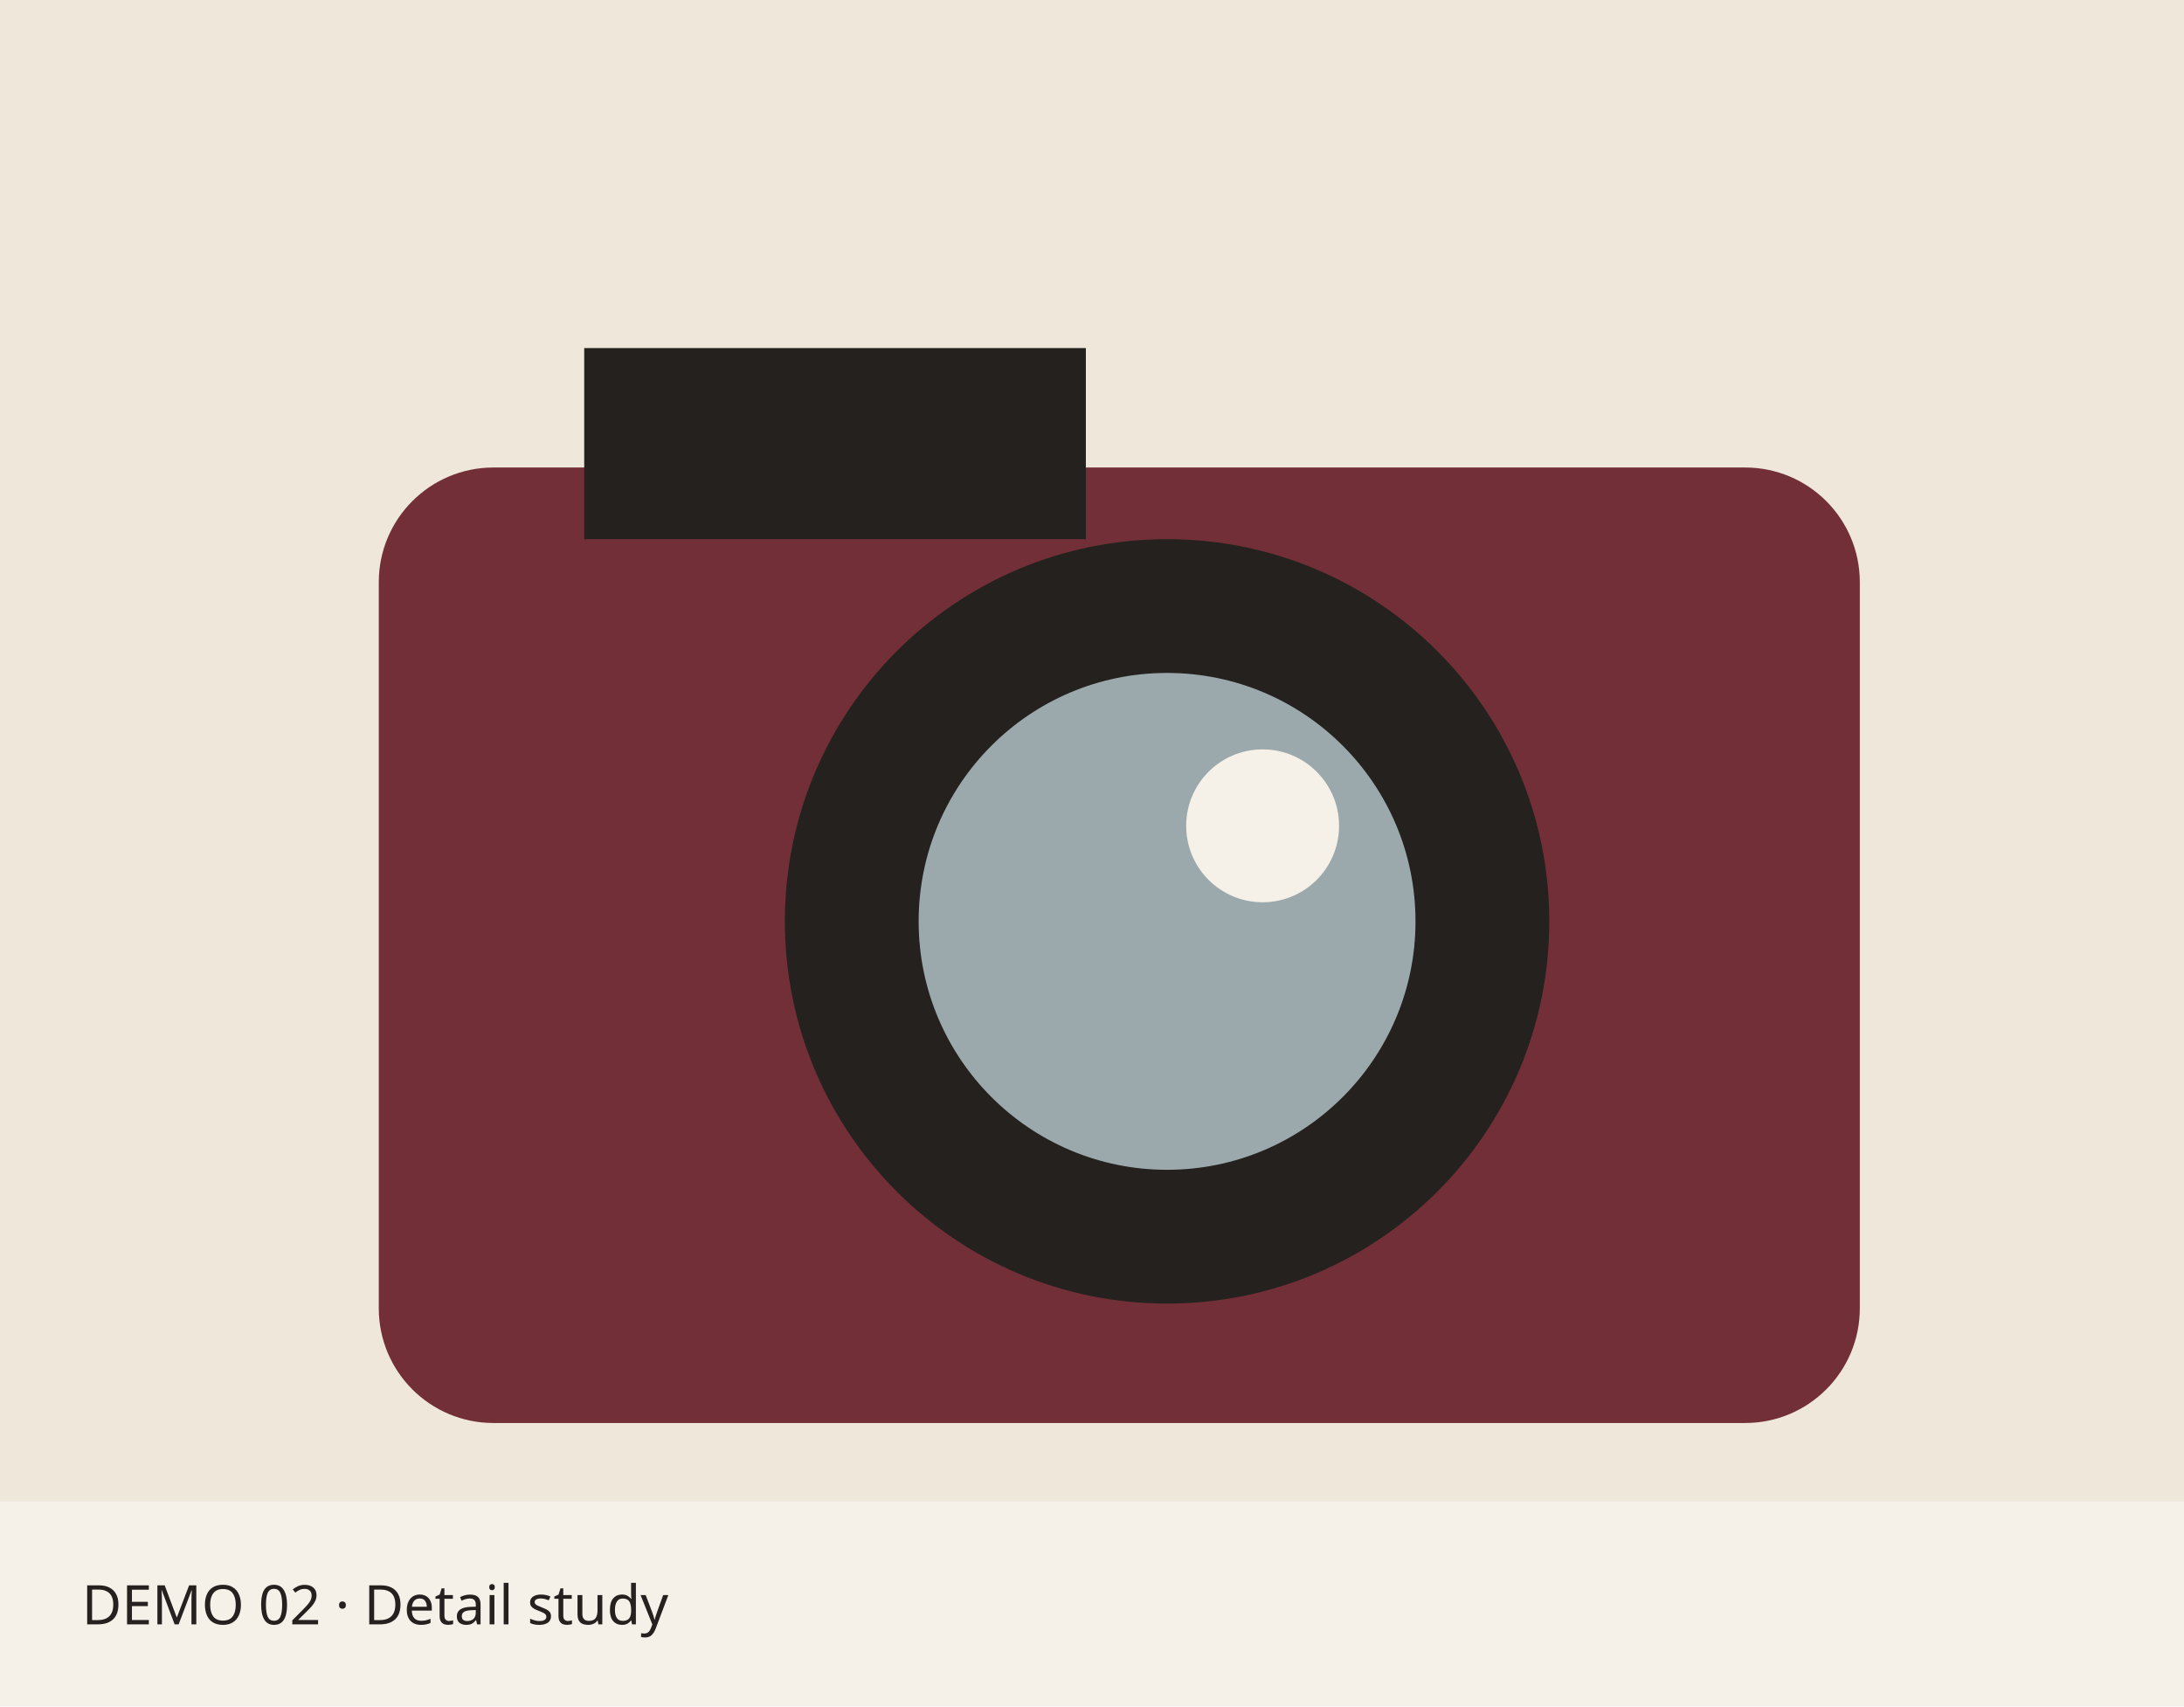
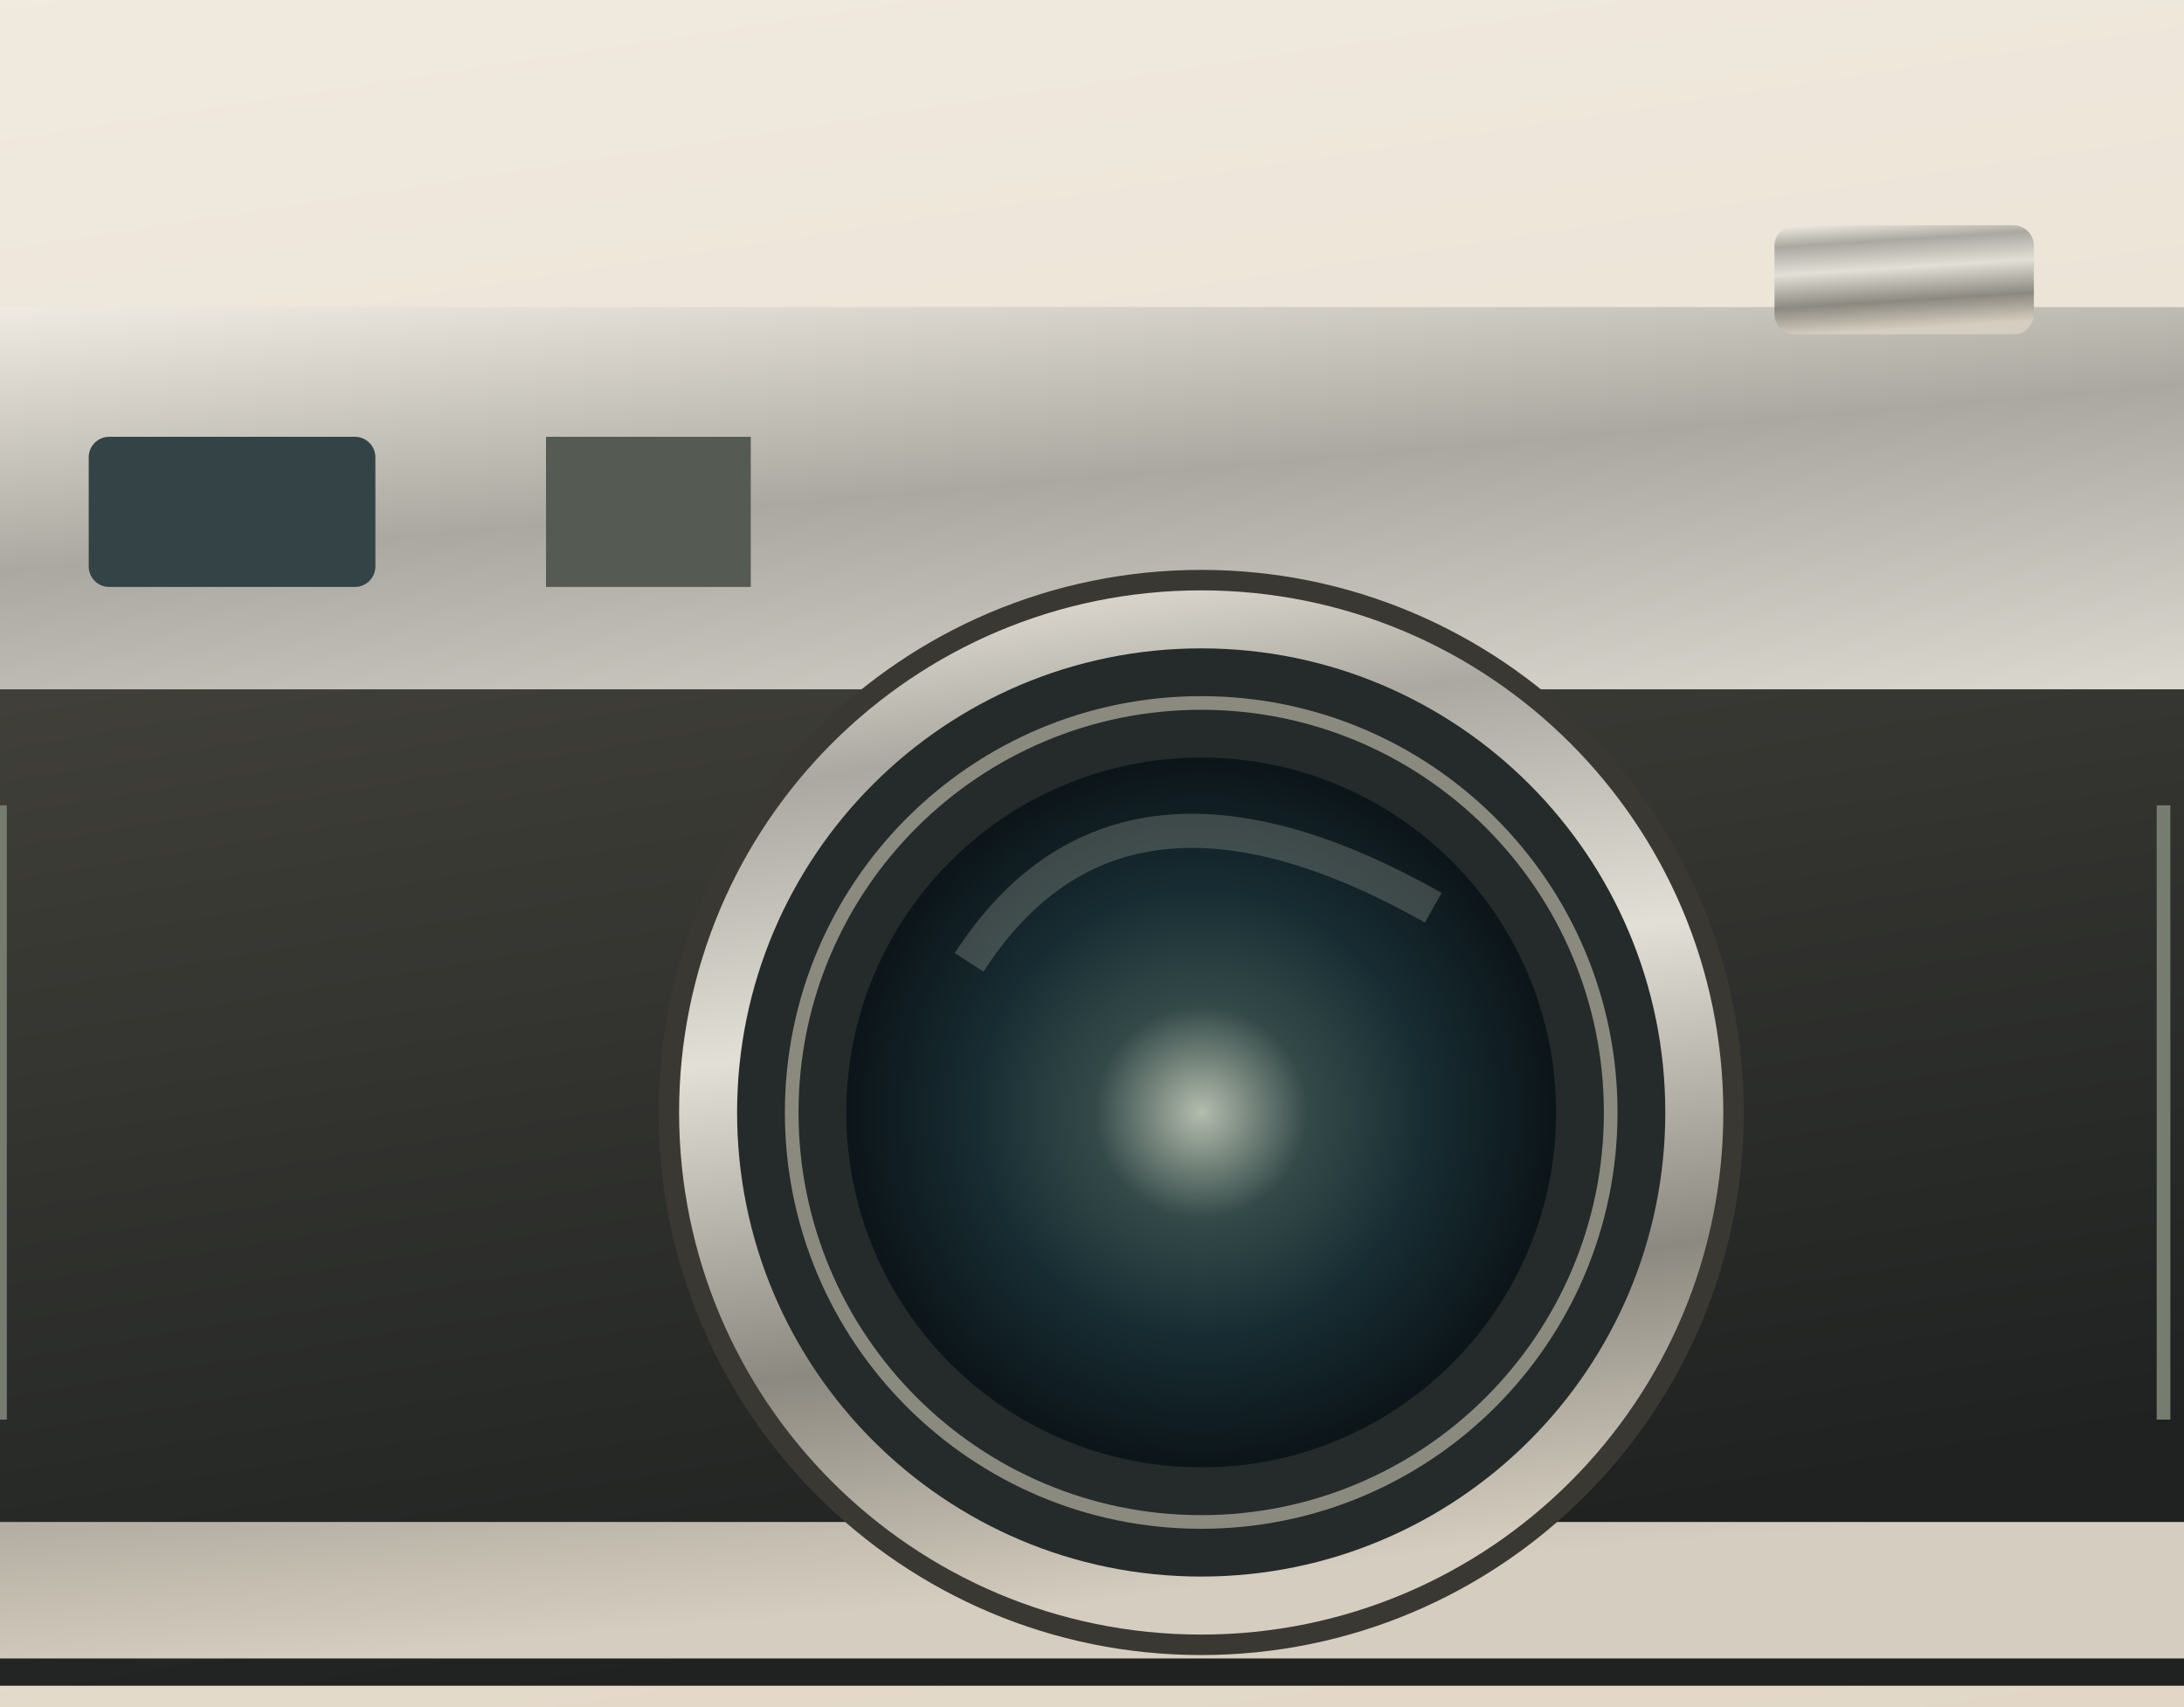
- <svg xmlns="http://www.w3.org/2000/svg" viewBox="0 0 640 500" role="img" aria-labelledby="title desc">
-   <rect width="640" height="500" fill="#eee7da" />
-   <g transform="translate(-120 -80) scale(1.4)">
-     <rect x="165" y="155" width="310" height="200" rx="24" fill="#722f37" />
-     <rect x="208" y="130" width="105" height="40" fill="#24211e" />
-     <circle cx="330" cy="250" r="80" fill="#24211e" />
-     <circle cx="330" cy="250" r="52" fill="#9ca9ac" />
-     <circle cx="350" cy="230" r="16" fill="#f6f1e8" />
-   </g>
-   <rect x="0" y="440" width="640" height="60" fill="#f6f1e8" />
-   <text x="24" y="476" font-family="sans-serif" font-size="16" fill="#24211e">DEMO 02 · Detail study</text>
+ <svg xmlns="http://www.w3.org/2000/svg" viewBox="160 110 320 250" width="640" height="500" role="img" aria-labelledby="title desc">
+   <defs>
+     <linearGradient id="paper" x2="0.2" y2="1">
+       <stop stop-color="#f7f2e9" />
+       <stop offset="1" stop-color="#ded2c0" />
+     </linearGradient>
+     <linearGradient id="metal" x2="0.15" y2="1">
+       <stop stop-color="#f3eee5" />
+       <stop offset=".2" stop-color="#aaa8a0" />
+       <stop offset=".45" stop-color="#e1dfd6" />
+       <stop offset=".75" stop-color="#8c8980" />
+       <stop offset="1" stop-color="#d5cdbf" />
+     </linearGradient>
+     <linearGradient id="brass" x2=".6" y2="1">
+       <stop stop-color="#d3b47e" />
+       <stop offset=".4" stop-color="#9a763d" />
+       <stop offset=".65" stop-color="#e1c690" />
+       <stop offset="1" stop-color="#705332" />
+     </linearGradient>
+     <linearGradient id="wood" x2="1" y2=".4">
+       <stop stop-color="#48352a" />
+       <stop offset=".4" stop-color="#8b6142" />
+       <stop offset="1" stop-color="#51362b" />
+     </linearGradient>
+     <linearGradient id="leather" x2=".3" y2="1">
+       <stop stop-color="#4b4941" />
+       <stop offset="1" stop-color="#1f2221" />
+     </linearGradient>
+     <radialGradient id="glass">
+       <stop stop-color="#b4bdad" />
+       <stop offset=".3" stop-color="#344a49" />
+       <stop offset=".64" stop-color="#172c32" />
+       <stop offset="1" stop-color="#0c1519" />
+     </radialGradient>
+     <radialGradient id="vinyl">
+       <stop stop-color="#414747" />
+       <stop offset="1" stop-color="#111b20" />
+     </radialGradient>
+     <filter id="shadow" x="-50%" y="-80%" width="200%" height="260%">
+       <feGaussianBlur stdDeviation="9" />
+     </filter>
+     <pattern id="grain" width="14" height="9" patternUnits="userSpaceOnUse">
+       <path d="M0 2h14M0 7h14" stroke="#e9d1a8" stroke-width=".35" opacity=".2" />
+     </pattern>
+     <pattern id="cloth" width="5" height="5" patternUnits="userSpaceOnUse">
+       <path d="M0 0h5M0 0v5" stroke="#989282" stroke-width=".7" opacity=".25" />
+     </pattern>
+   </defs>
+   <rect width="640" height="500" fill="url(#paper)" />
+   <ellipse cx="320" cy="387" rx="175" ry="14" fill="#51452e" opacity=".16" filter="url(#shadow)" />
+   <rect x="145" y="162" width="350" height="195" rx="12" fill="url(#leather)" />
+   <path d="M145 211v-40q0-16 16-16h318q16 0 16 16v40zM145 333h350v20H145z" fill="url(#metal)" />
+   <rect x="173" y="174" width="42" height="22" rx="3" fill="#344346" />
+   <rect x="240" y="174" width="30" height="22" fill="#555b53" />
+   <rect x="420" y="143" width="38" height="16" rx="3" fill="url(#metal)" />
+   <circle cx="336" cy="273" r="78" fill="url(#metal)" stroke="#3a3832" stroke-width="3" />
+   <circle cx="336" cy="273" r="68" fill="#252b2a" />
+   <circle cx="336" cy="273" r="60" fill="none" stroke="#8b8a7f" stroke-width="2" />
+   <circle cx="336" cy="273" r="52" fill="url(#glass)" />
+   <path d="M302 251q22 -34 68 -8" fill="none" stroke="#dedfce" stroke-width="5" opacity=".22" />
+   <path d="M160 228v90M477 228v90" stroke="#777c71" stroke-width="2" />
</svg>
